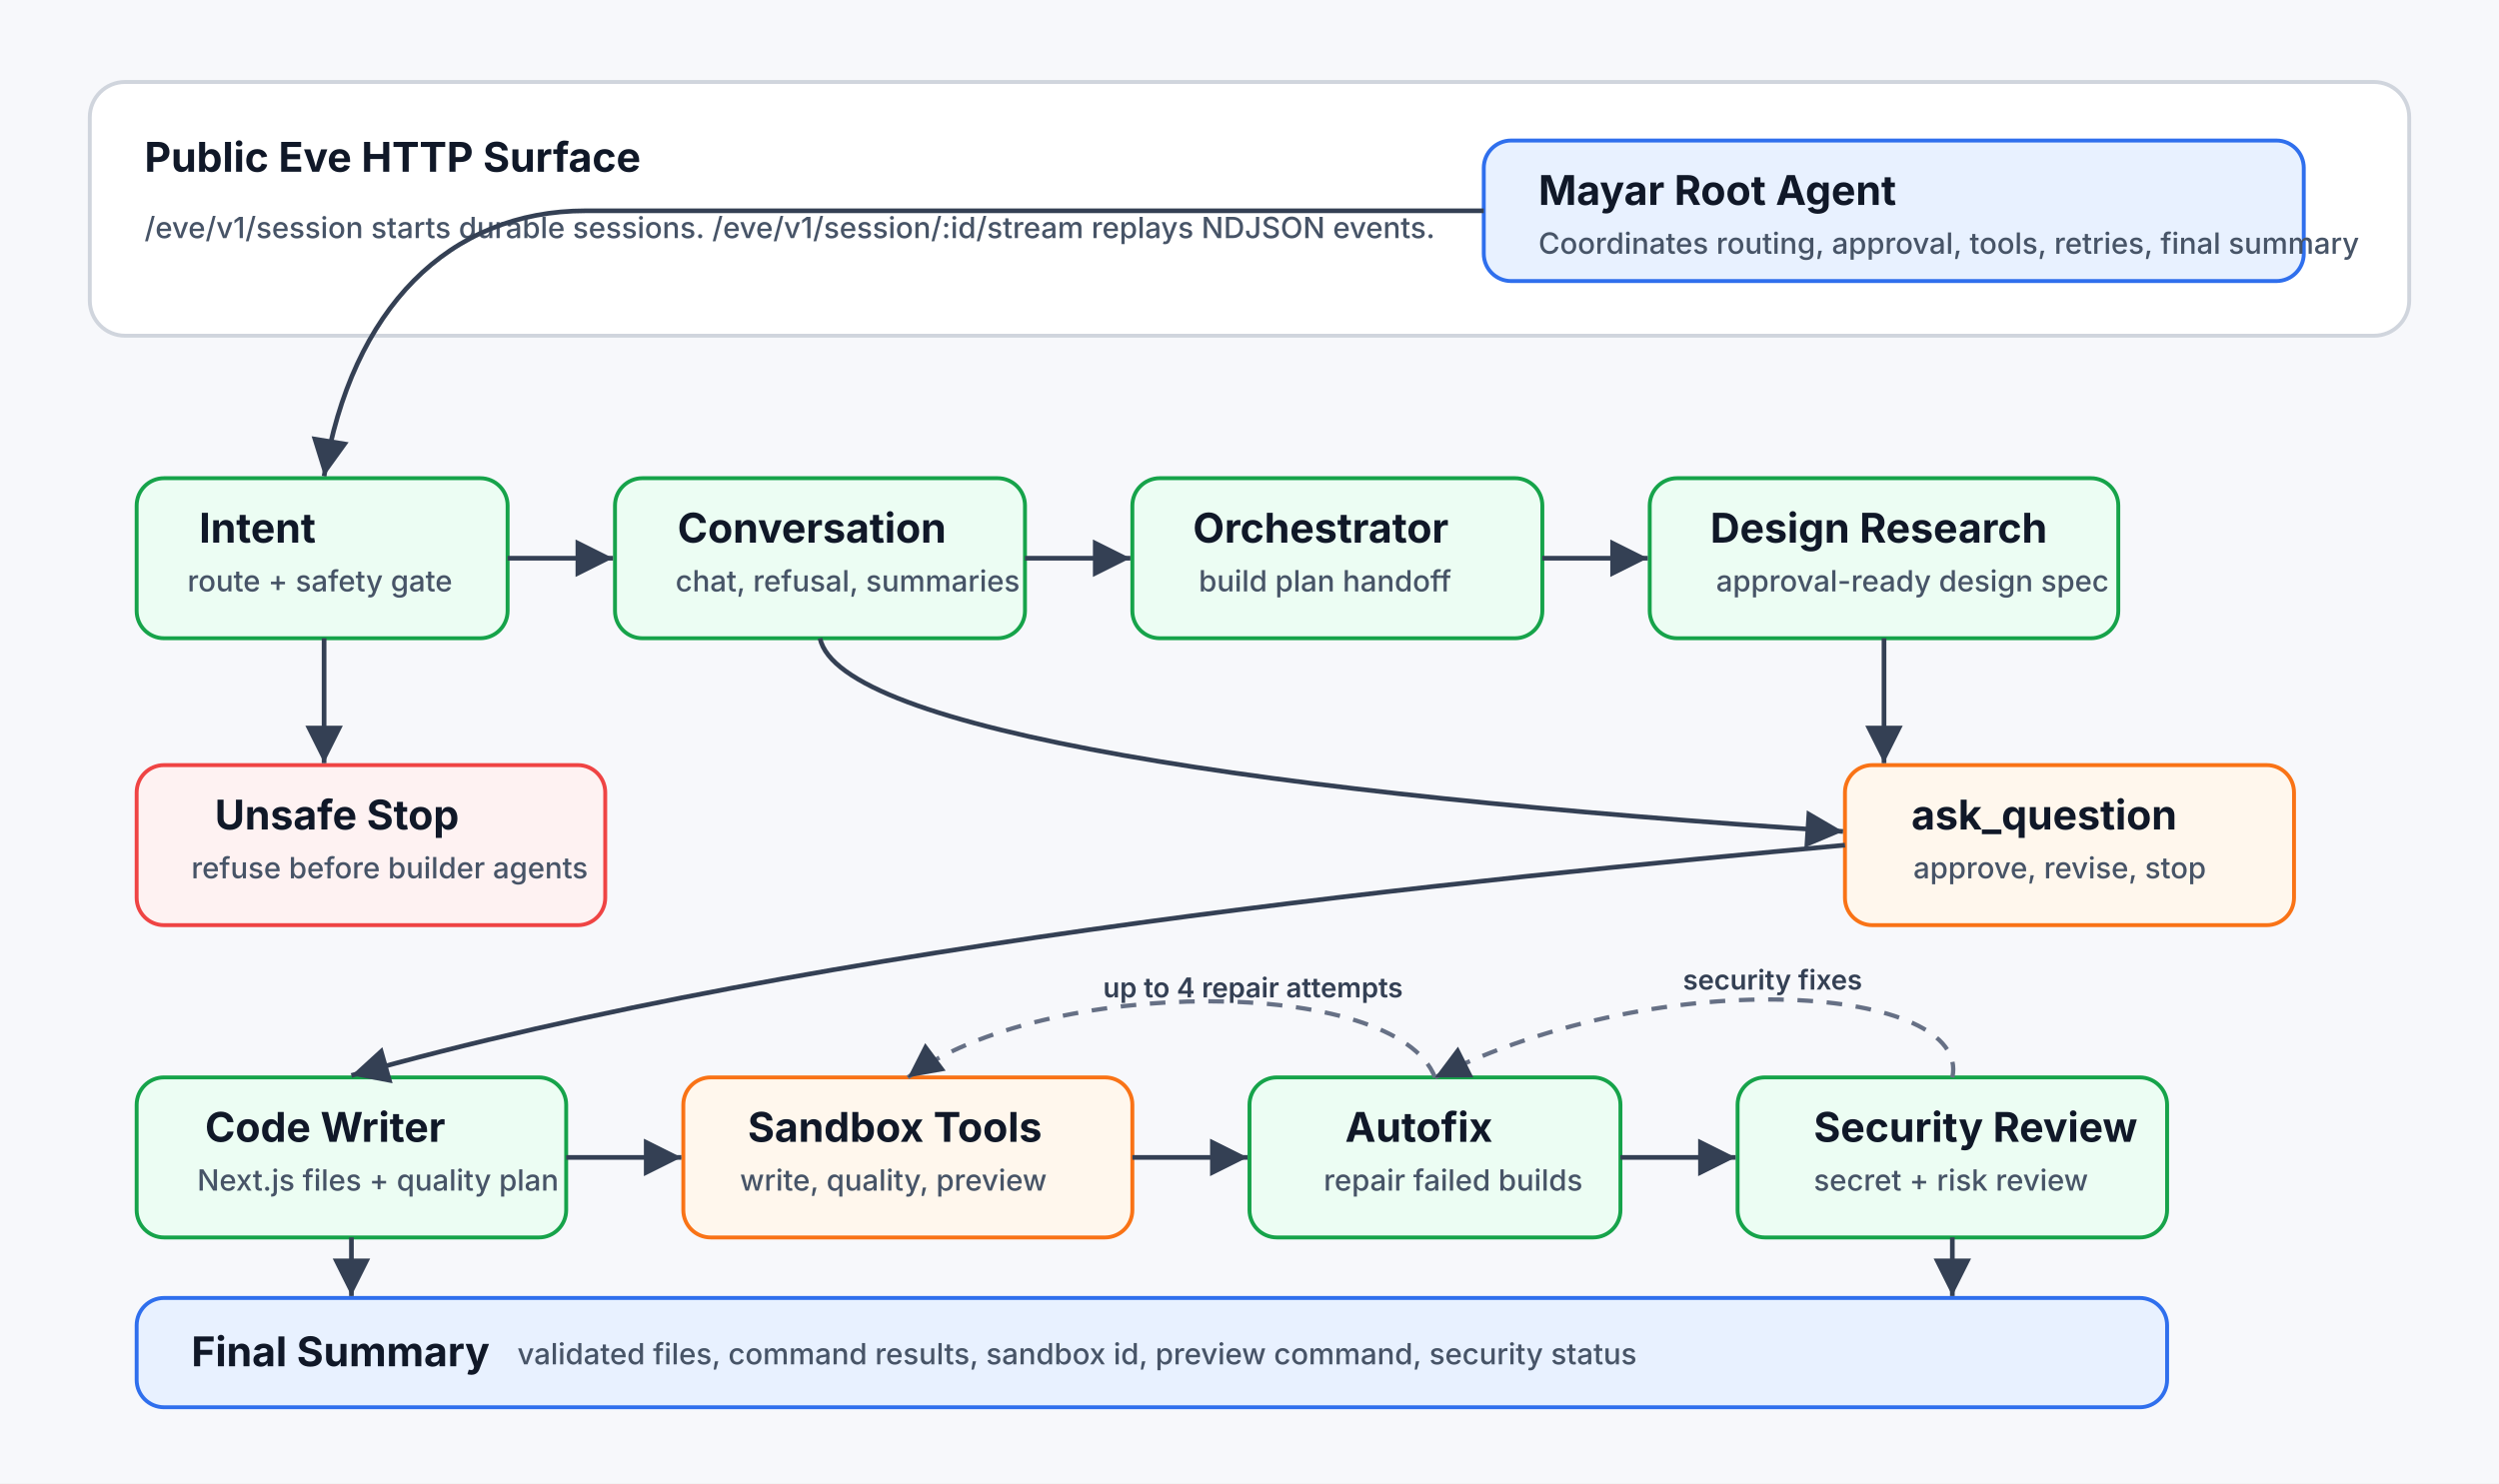
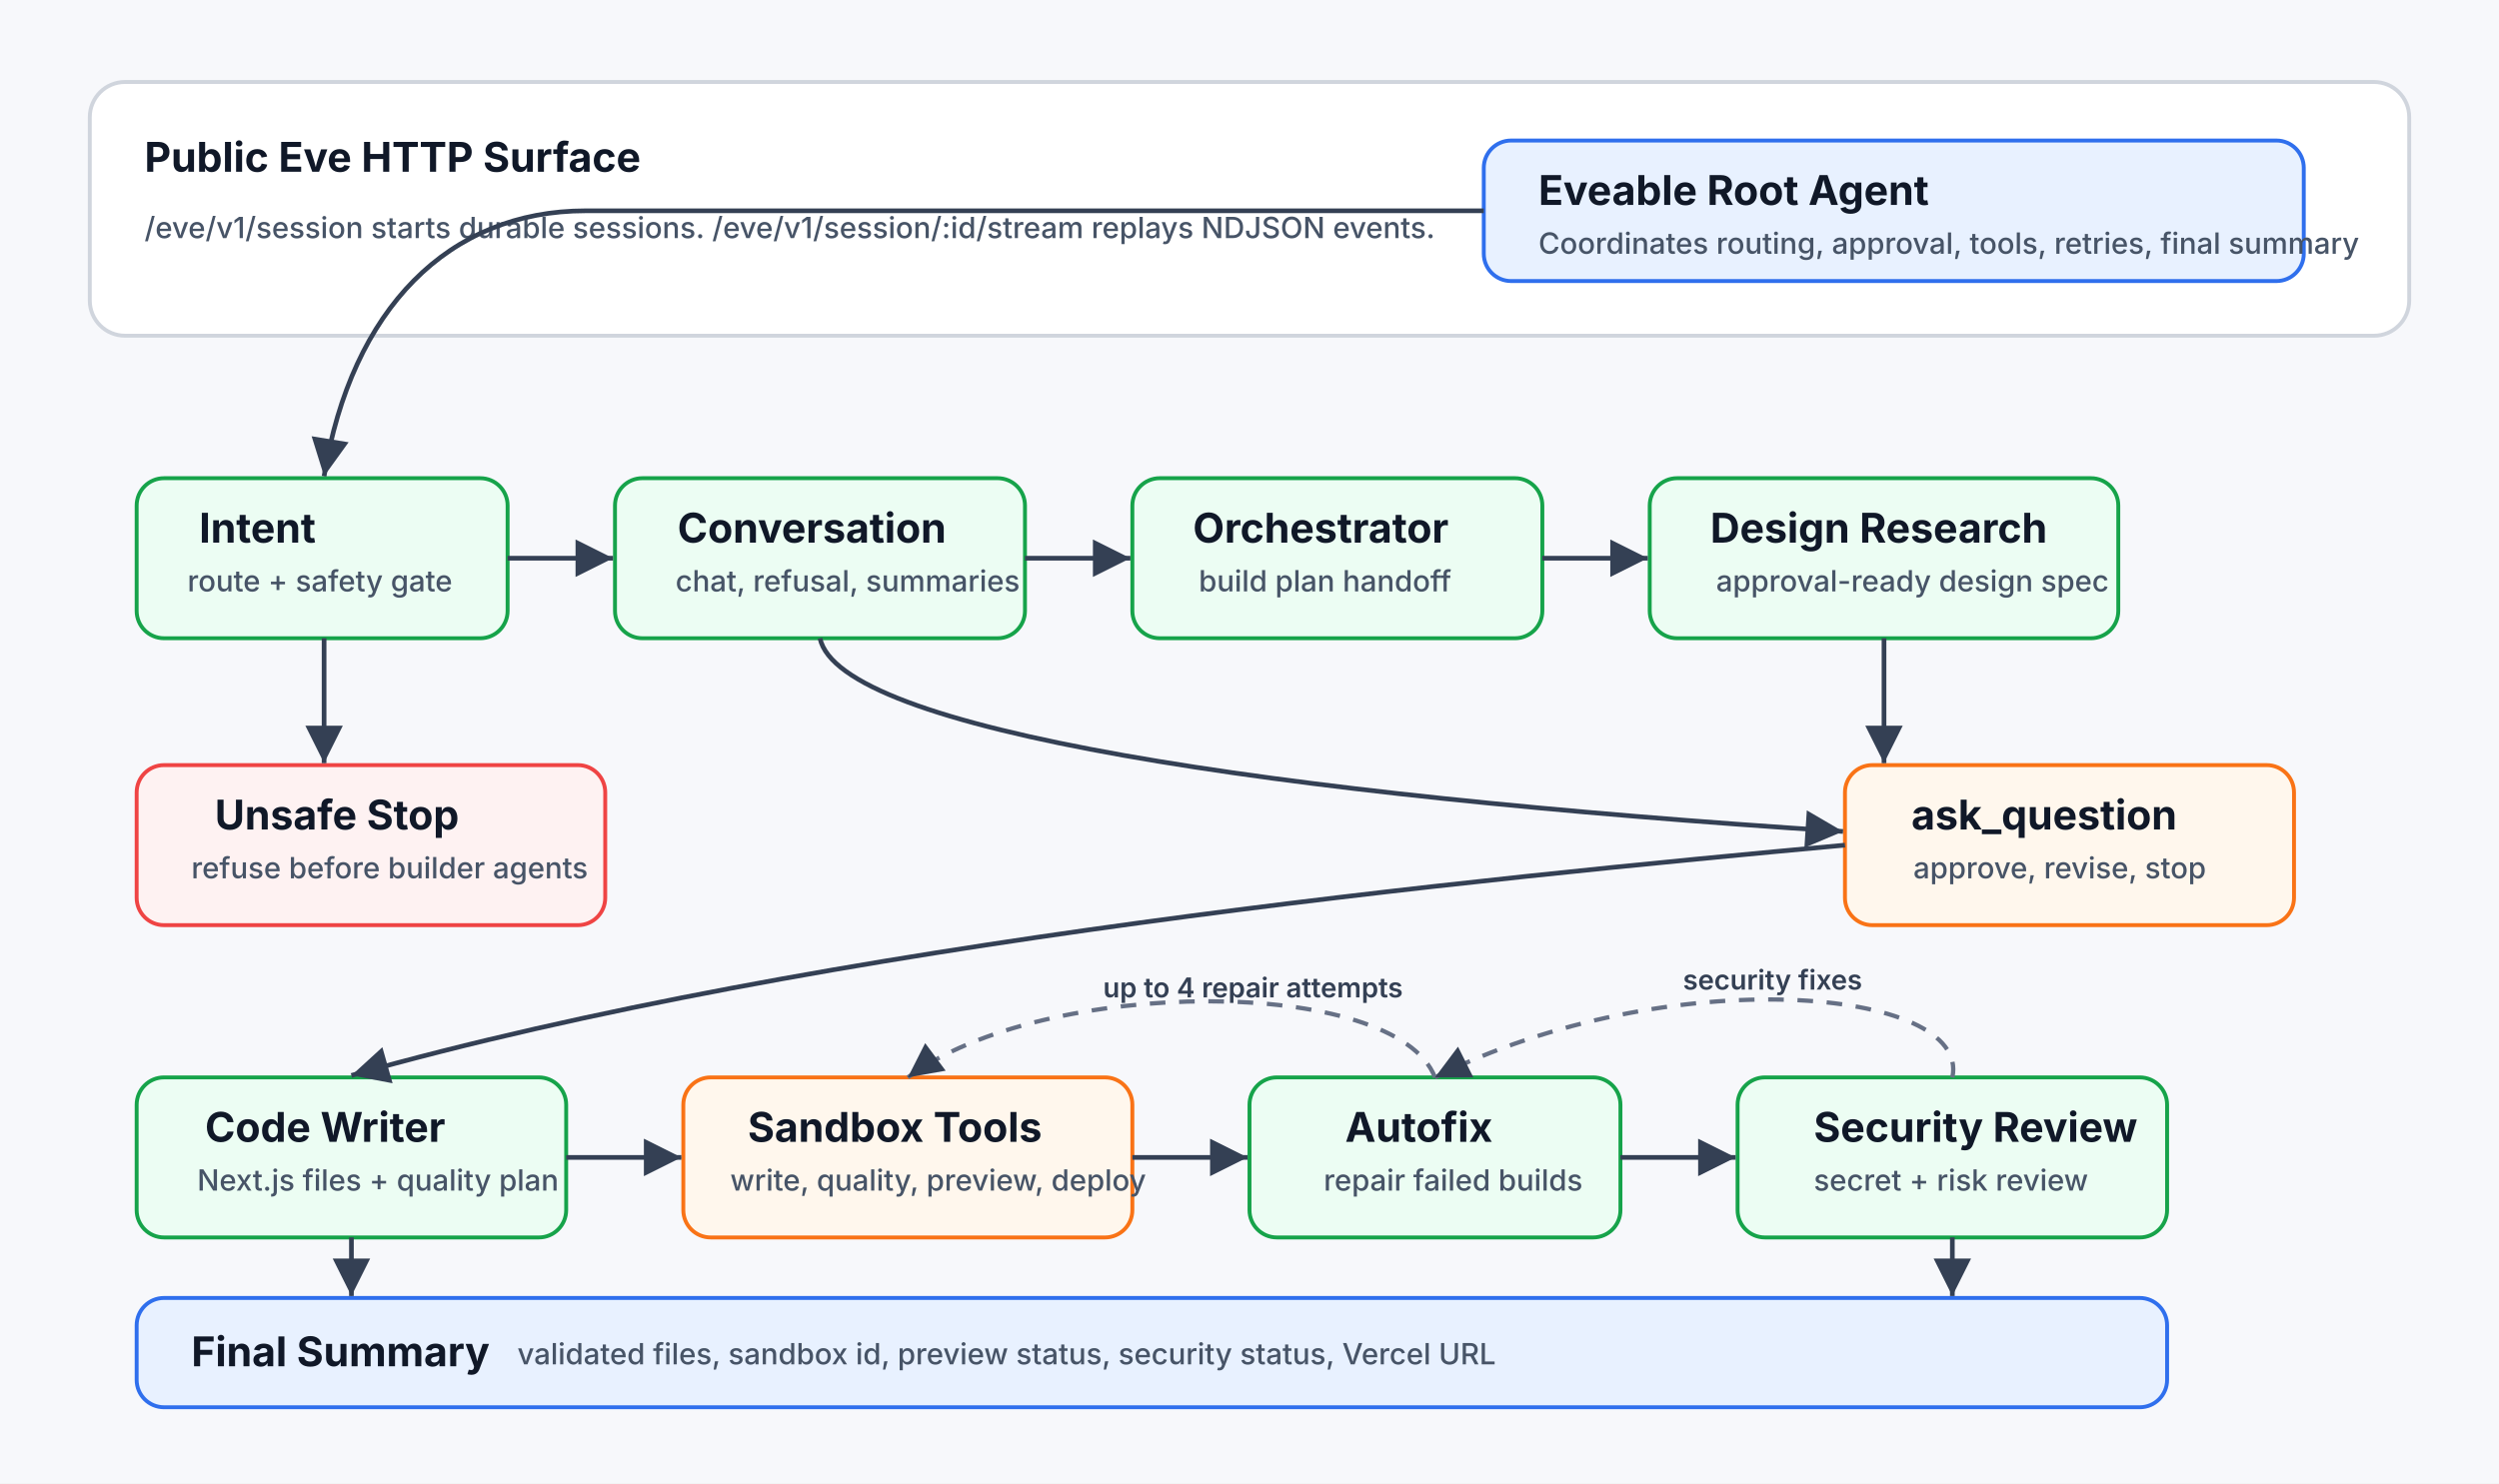
<svg xmlns="http://www.w3.org/2000/svg" width="1280" height="760" viewBox="0 0 1280 760" role="img" aria-labelledby="title desc">
  <defs>
    <marker id="arrow" markerWidth="12" markerHeight="12" refX="10" refY="6" orient="auto">
      <path d="M2,2 L10,6 L2,10 Z" fill="#344054" />
    </marker>
    <style>
      .bg { fill: #f7f8fb; }
      .band { fill: #ffffff; stroke: #d0d5dd; stroke-width: 2; }
      .root { fill: #e8f1ff; stroke: #2f6fed; stroke-width: 2; }
      .agent { fill: #ecfdf3; stroke: #16a34a; stroke-width: 2; }
      .tool { fill: #fff7ed; stroke: #f97316; stroke-width: 2; }
      .stop { fill: #fef2f2; stroke: #ef4444; stroke-width: 2; }
      .text { fill: #101828; font-family: Inter, ui-sans-serif, system-ui, -apple-system, BlinkMacSystemFont, "Segoe UI", sans-serif; font-size: 21px; font-weight: 700; }
      .small { fill: #475467; font-family: Inter, ui-sans-serif, system-ui, -apple-system, BlinkMacSystemFont, "Segoe UI", sans-serif; font-size: 15px; font-weight: 500; }
      .label { fill: #344054; font-family: Inter, ui-sans-serif, system-ui, -apple-system, BlinkMacSystemFont, "Segoe UI", sans-serif; font-size: 14px; font-weight: 600; }
      .line { stroke: #344054; stroke-width: 2.4; fill: none; marker-end: url(#arrow); }
      .loop { stroke: #667085; stroke-width: 2.2; fill: none; stroke-dasharray: 8 7; marker-end: url(#arrow); }
    </style>
  </defs>
  <rect class="bg" width="1280" height="760" />
  <rect class="band" x="46" y="42" width="1188" height="130" rx="18" />
  <text class="text" x="74" y="88">Public Eve HTTP Surface</text>
  <text class="small" x="74" y="122">/eve/v1/session starts durable sessions. /eve/v1/session/:id/stream replays NDJSON events.</text>
  <rect class="root" x="760" y="72" width="420" height="72" rx="14" />
-   <text class="text" x="788" y="105">Mayar Root Agent</text>
+   <text class="text" x="788" y="105">Eveable Root Agent</text>
  <text class="small" x="788" y="130">Coordinates routing, approval, tools, retries, final summary</text>
  <rect class="agent" x="70" y="245" width="190" height="82" rx="14" />
  <text class="text" x="102" y="278">Intent</text>
  <text class="small" x="96" y="303">route + safety gate</text>
  <rect class="agent" x="315" y="245" width="210" height="82" rx="14" />
  <text class="text" x="347" y="278">Conversation</text>
  <text class="small" x="346" y="303">chat, refusal, summaries</text>
  <rect class="agent" x="580" y="245" width="210" height="82" rx="14" />
  <text class="text" x="611" y="278">Orchestrator</text>
  <text class="small" x="614" y="303">build plan handoff</text>
  <rect class="agent" x="845" y="245" width="240" height="82" rx="14" />
  <text class="text" x="876" y="278">Design Research</text>
  <text class="small" x="879" y="303">approval-ready design spec</text>
  <rect class="tool" x="945" y="392" width="230" height="82" rx="14" />
  <text class="text" x="979" y="425">ask_question</text>
  <text class="small" x="980" y="450">approve, revise, stop</text>
  <rect class="agent" x="70" y="552" width="220" height="82" rx="14" />
  <text class="text" x="105" y="585">Code Writer</text>
  <text class="small" x="101" y="610">Next.js files + quality plan</text>
  <rect class="tool" x="350" y="552" width="230" height="82" rx="14" />
  <text class="text" x="383" y="585">Sandbox Tools</text>
-   <text class="small" x="379" y="610">write, quality, preview</text>
+   <text class="small" x="374" y="610">write, quality, preview, deploy</text>
  <rect class="agent" x="640" y="552" width="190" height="82" rx="14" />
  <text class="text" x="689" y="585">Autofix</text>
  <text class="small" x="678" y="610">repair failed builds</text>
  <rect class="agent" x="890" y="552" width="220" height="82" rx="14" />
  <text class="text" x="929" y="585">Security Review</text>
  <text class="small" x="929" y="610">secret + risk review</text>
  <rect class="root" x="70" y="665" width="1040" height="56" rx="14" />
  <text class="text" x="98" y="700">Final Summary</text>
-   <text class="small" x="265" y="699">validated files, command results, sandbox id, preview command, security status</text>
+   <text class="small" x="265" y="699">validated files, sandbox id, preview status, security status, Vercel URL</text>
  <path class="line" d="M760 108 H300 C230 108 180 158 166 244" />
  <path class="line" d="M260 286 H314" />
  <path class="line" d="M525 286 H579" />
  <path class="line" d="M790 286 H844" />
  <path class="line" d="M965 327 V391" />
  <path class="line" d="M945 433 C760 450 420 483 180 551" />
  <path class="line" d="M290 593 H349" />
  <path class="line" d="M580 593 H639" />
  <path class="loop" d="M735 552 C715 500 535 500 465 552" />
  <text class="label" x="565" y="511">up to 4 repair attempts</text>
  <path class="line" d="M830 593 H889" />
  <path class="loop" d="M1000 552 C1010 506 855 492 735 552" />
  <text class="label" x="862" y="507">security fixes</text>
  <path class="line" d="M1000 634 V664" />
  <path class="line" d="M180 634 V664" />
  <path class="line" d="M420 327 C430 374 650 407 944 426" />
  <rect class="stop" x="70" y="392" width="240" height="82" rx="14" />
  <text class="text" x="110" y="425">Unsafe Stop</text>
  <text class="small" x="98" y="450">refuse before builder agents</text>
  <path class="line" d="M166 327 V391" />
</svg>
